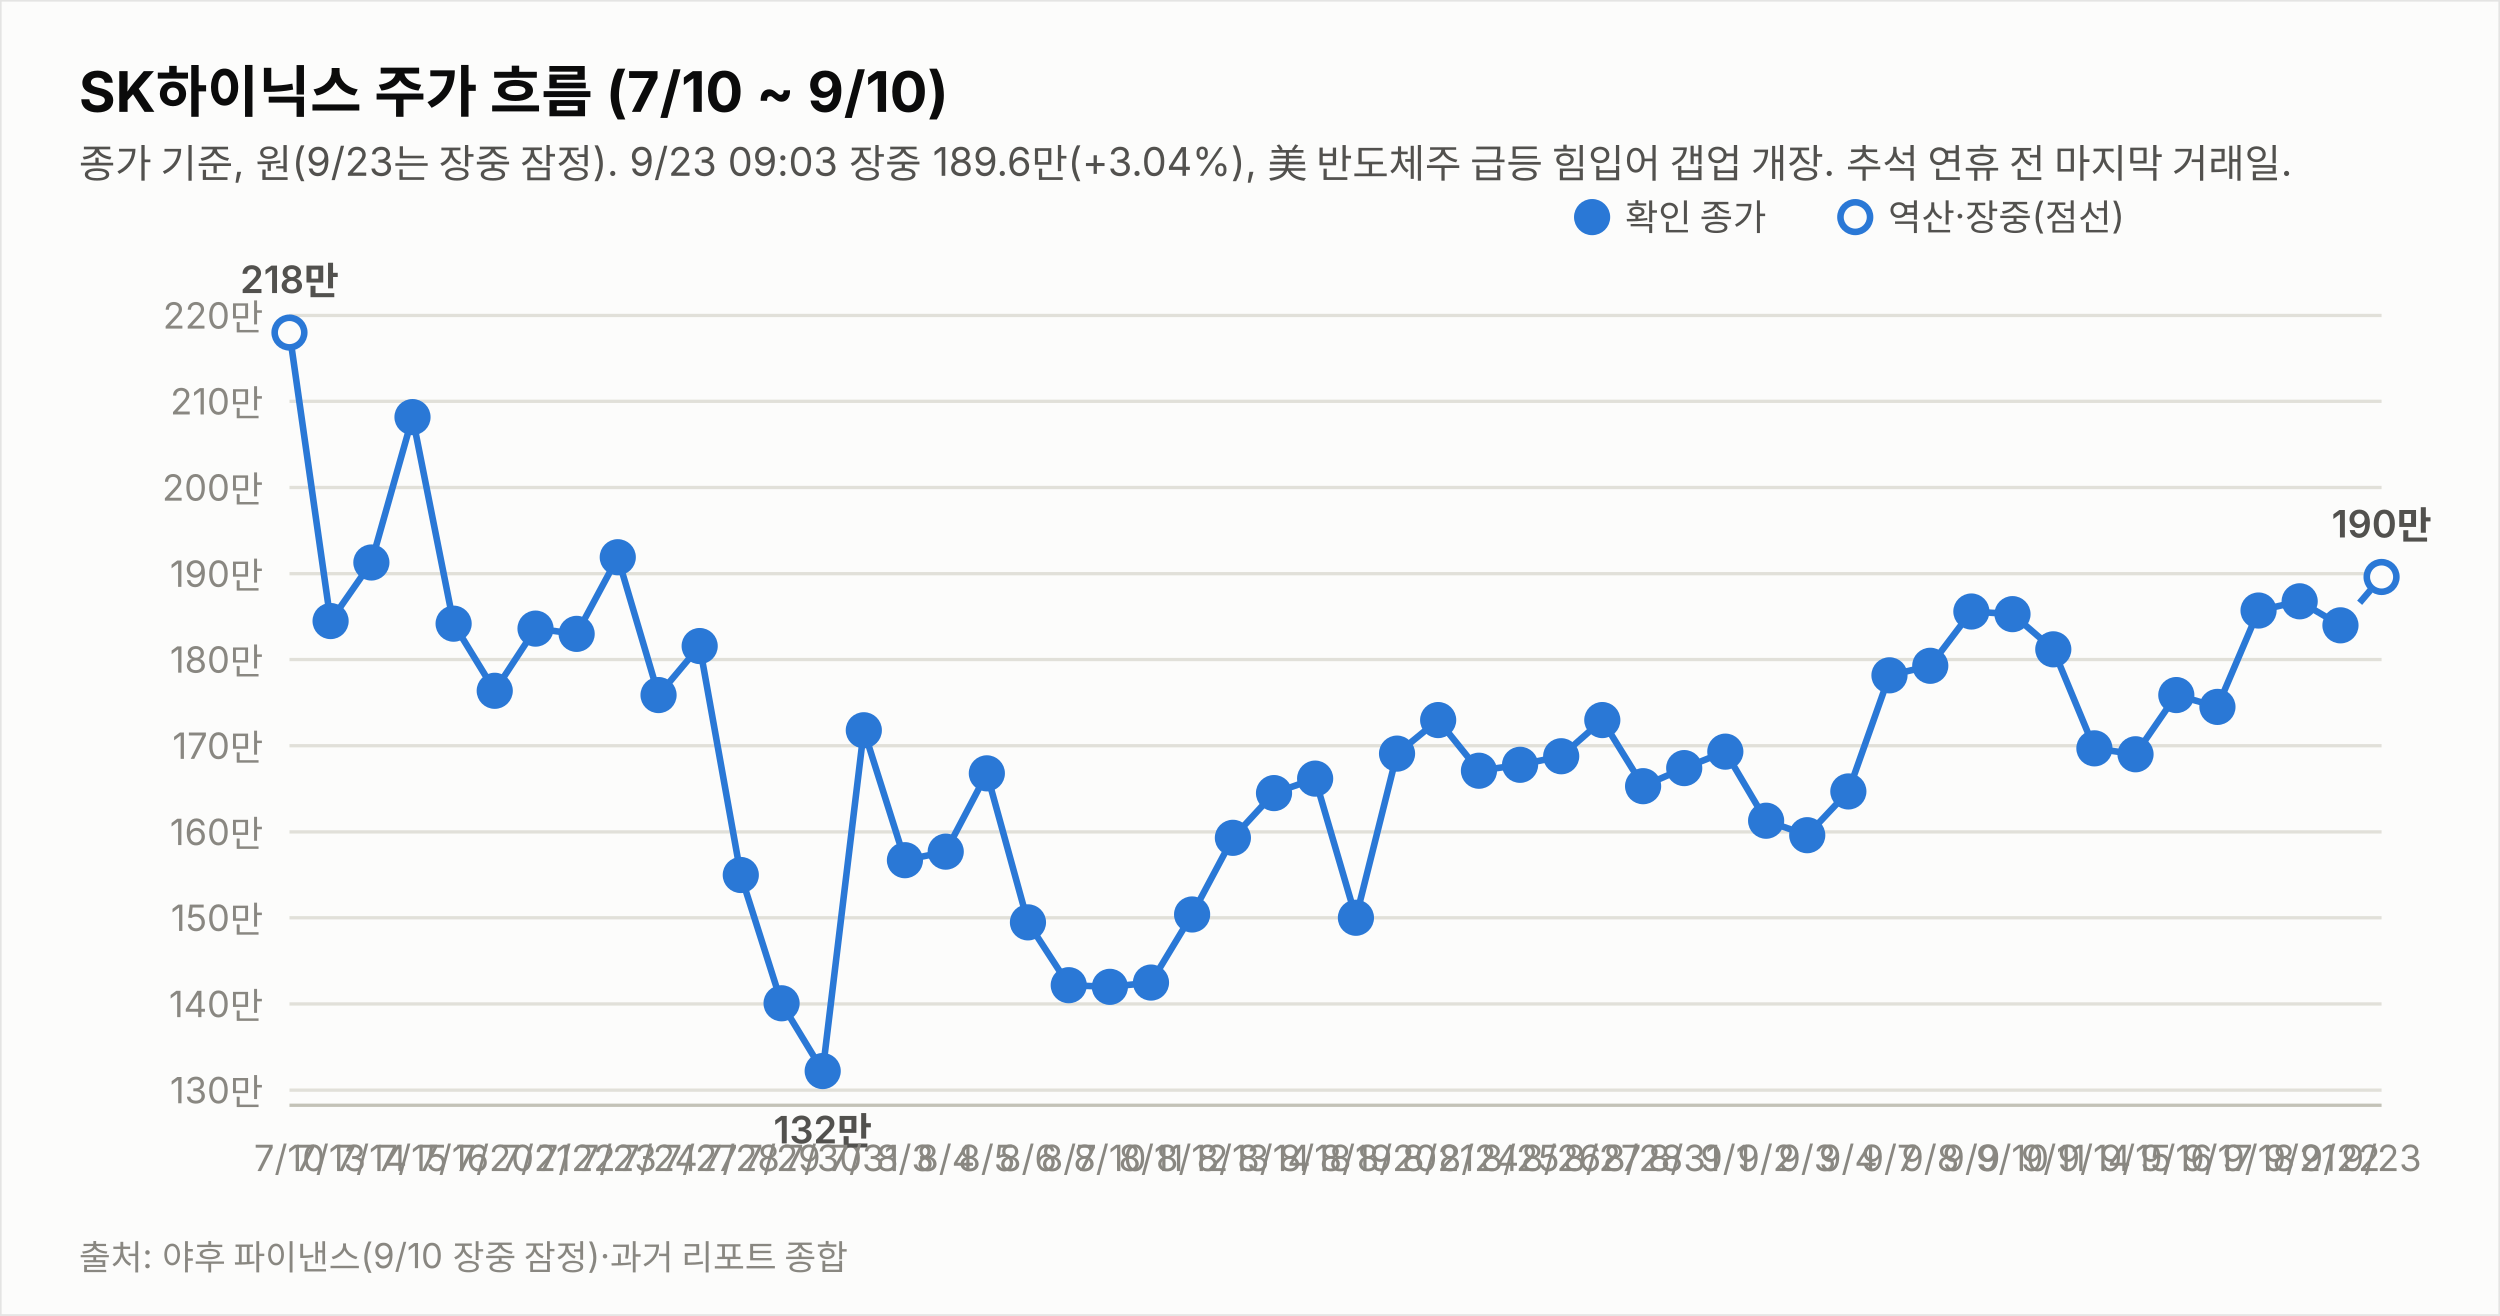
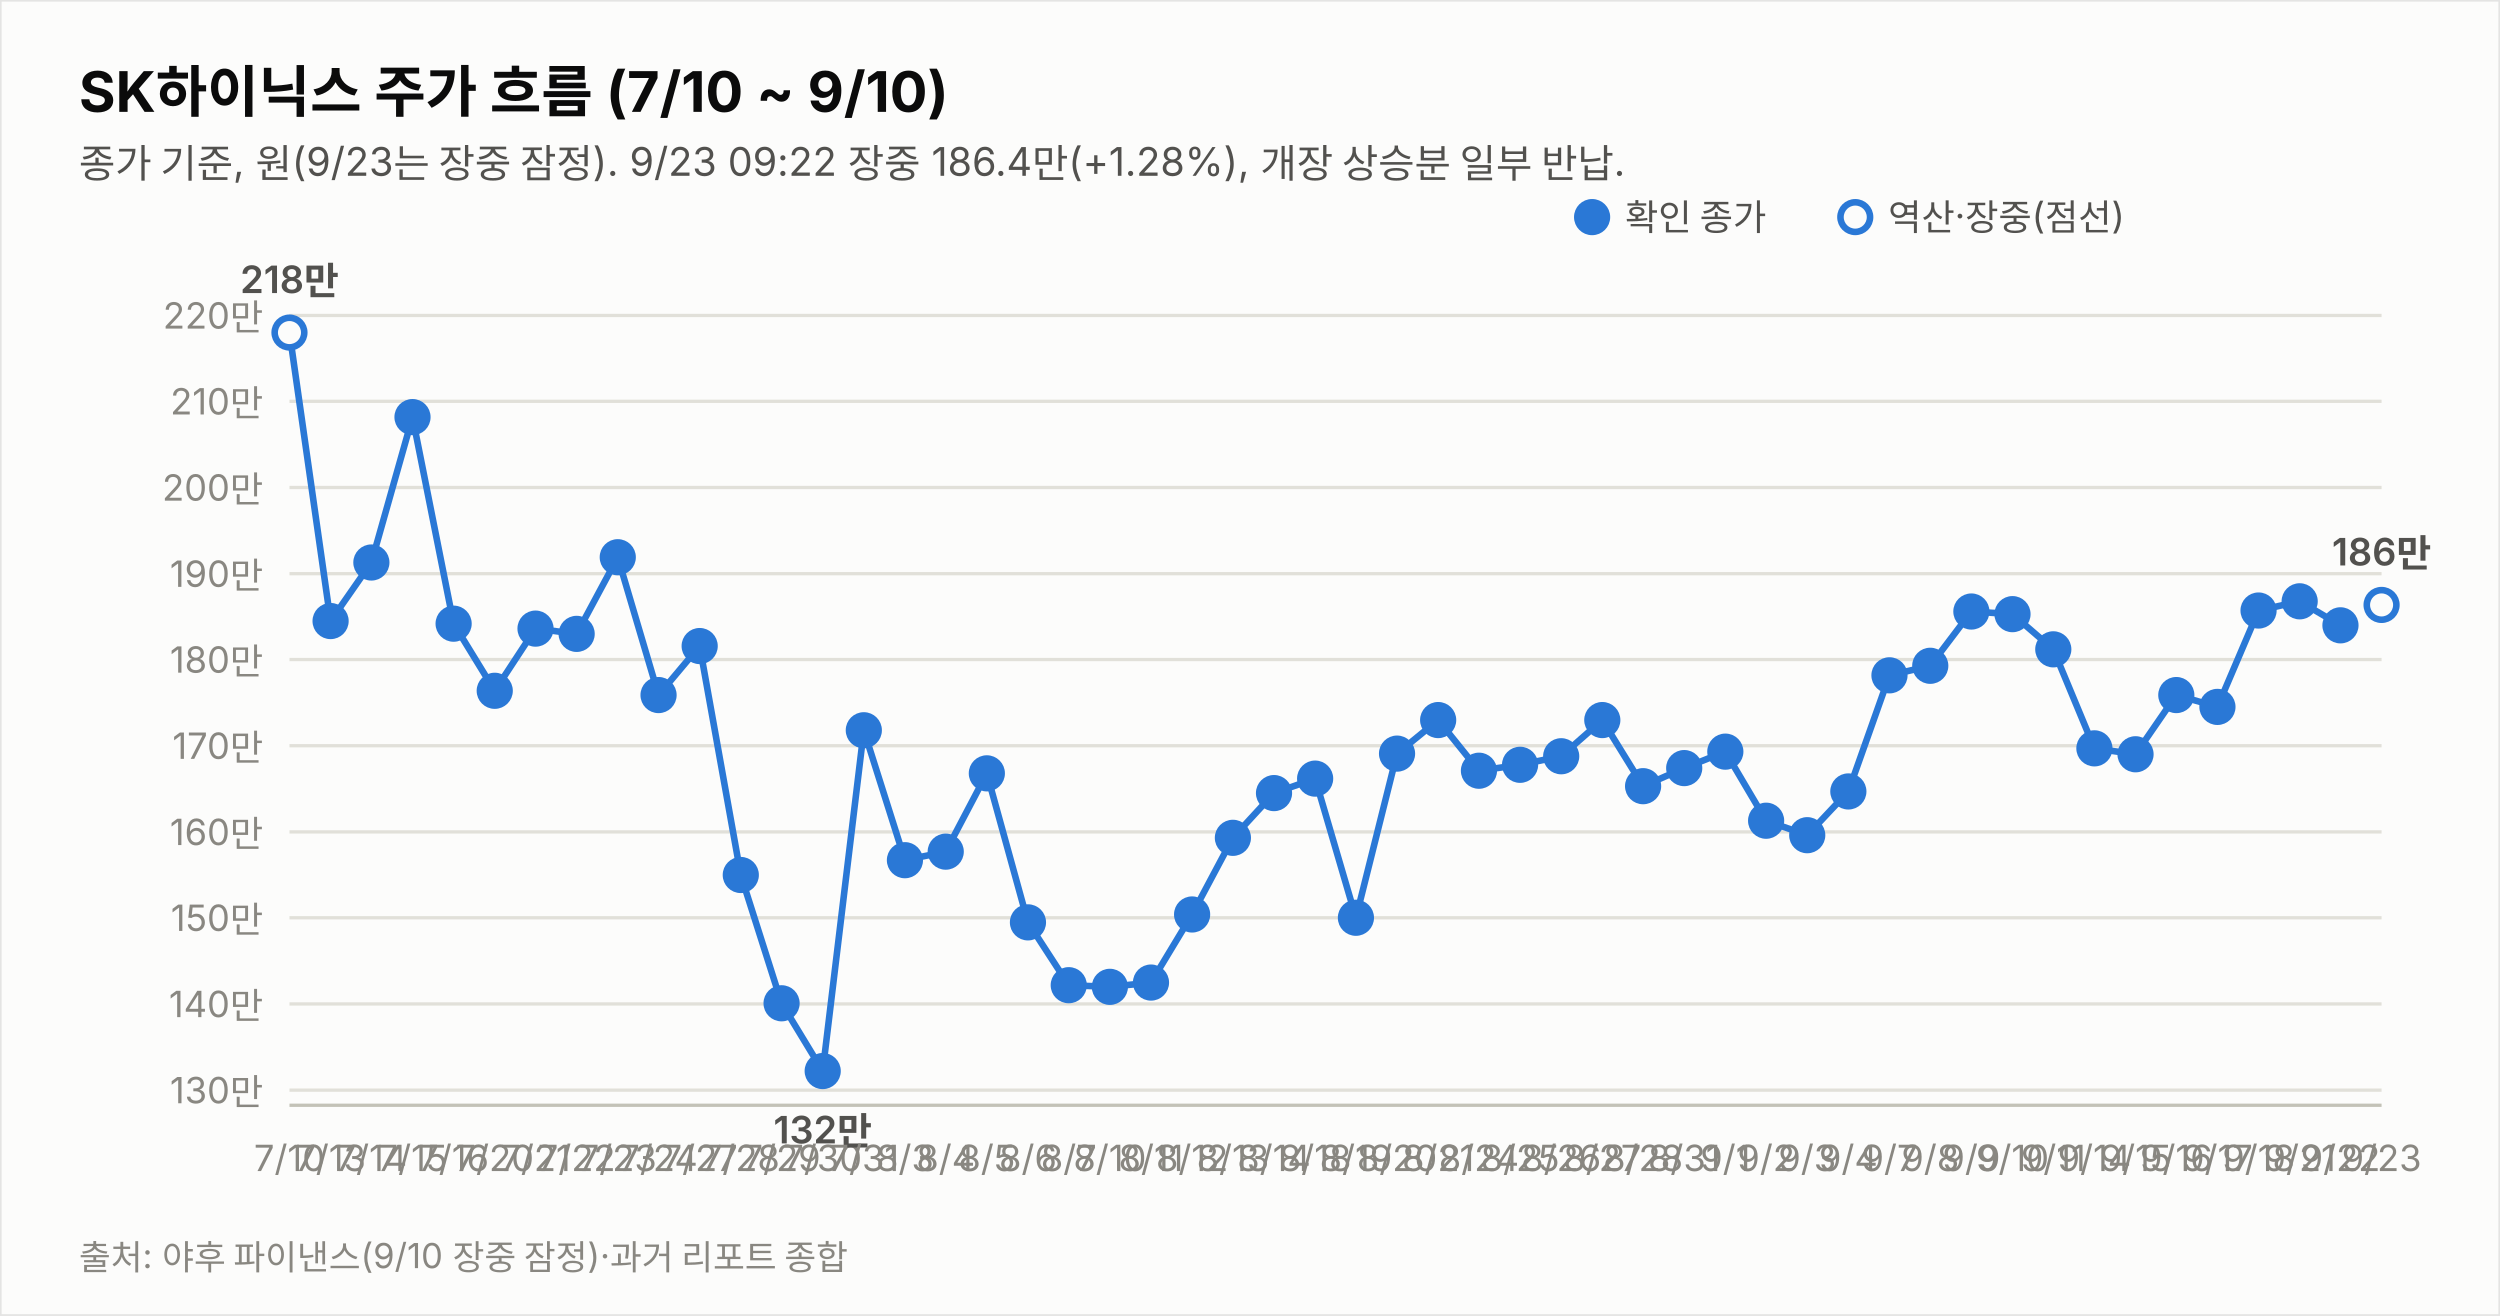
<svg xmlns="http://www.w3.org/2000/svg" width="760" height="400" viewBox="0 0 760 400" font-family="system-ui,-apple-system,&quot;Segoe UI&quot;,&quot;Malgun Gothic&quot;,&quot;Apple SD Gothic Neo&quot;,sans-serif">
  <rect width="760" height="400" fill="#fcfcfb" stroke="rgba(11,11,11,0.10)" />
  <text x="24" y="34" font-size="17" font-weight="700" fill="#0b0b0b">SK하이닉스 주가 흐름 (7/10 ~ 9/10)</text>
-   <text x="24" y="54" font-size="12" fill="#52514e">종가 기준, 원(9/23는 장중 잠정). 9/23 09:03 장중 189.6만(+3.04%), 美 반도체주 급등 힘입어 갭업 개장. 추석 연휴 전 마지막 거래일.</text>
+   <text x="24" y="54" font-size="12" fill="#52514e">종가 기준, 원(9/23는 장중 잠정). 9/23 09:22 장중 186.4만(+1.28%), 개장 상승분 일부 반납.</text>
  <line x1="88" y1="331.4" x2="724" y2="331.4" stroke="#e1e0d9" stroke-width="1" />
  <text x="80" y="335.4" font-size="11" fill="#898781" text-anchor="end" style="font-variant-numeric:tabular-nums">130만</text>
  <line x1="88" y1="305.2" x2="724" y2="305.2" stroke="#e1e0d9" stroke-width="1" />
  <text x="80" y="309.2" font-size="11" fill="#898781" text-anchor="end" style="font-variant-numeric:tabular-nums">140만</text>
  <line x1="88" y1="279.0" x2="724" y2="279.0" stroke="#e1e0d9" stroke-width="1" />
  <text x="80" y="283.0" font-size="11" fill="#898781" text-anchor="end" style="font-variant-numeric:tabular-nums">150만</text>
  <line x1="88" y1="252.9" x2="724" y2="252.9" stroke="#e1e0d9" stroke-width="1" />
  <text x="80" y="256.9" font-size="11" fill="#898781" text-anchor="end" style="font-variant-numeric:tabular-nums">160만</text>
  <line x1="88" y1="226.7" x2="724" y2="226.7" stroke="#e1e0d9" stroke-width="1" />
  <text x="80" y="230.7" font-size="11" fill="#898781" text-anchor="end" style="font-variant-numeric:tabular-nums">170만</text>
  <line x1="88" y1="200.5" x2="724" y2="200.5" stroke="#e1e0d9" stroke-width="1" />
  <text x="80" y="204.5" font-size="11" fill="#898781" text-anchor="end" style="font-variant-numeric:tabular-nums">180만</text>
  <line x1="88" y1="174.4" x2="724" y2="174.4" stroke="#e1e0d9" stroke-width="1" />
  <text x="80" y="178.4" font-size="11" fill="#898781" text-anchor="end" style="font-variant-numeric:tabular-nums">190만</text>
  <line x1="88" y1="148.2" x2="724" y2="148.2" stroke="#e1e0d9" stroke-width="1" />
  <text x="80" y="152.2" font-size="11" fill="#898781" text-anchor="end" style="font-variant-numeric:tabular-nums">200만</text>
  <line x1="88" y1="122.0" x2="724" y2="122.0" stroke="#e1e0d9" stroke-width="1" />
  <text x="80" y="126.0" font-size="11" fill="#898781" text-anchor="end" style="font-variant-numeric:tabular-nums">210만</text>
  <line x1="88" y1="95.9" x2="724" y2="95.9" stroke="#e1e0d9" stroke-width="1" />
  <text x="80" y="99.9" font-size="11" fill="#898781" text-anchor="end" style="font-variant-numeric:tabular-nums">220만</text>
  <line x1="88" y1="336" x2="724" y2="336" stroke="#c3c2b7" stroke-width="1" />
  <path d="M88.0,101.1 L100.5,188.8 L112.9,171.0 L125.4,126.8 L137.9,189.6 L150.4,210.0 L162.8,191.1 L175.3,192.7 L187.8,169.4 L200.2,211.3 L212.7,196.4 L225.2,266.0 L237.6,305.0 L250.1,325.6 L262.6,222.0 L275.1,261.5 L287.5,258.9 L300.0,235.1 L312.5,280.4 L324.9,299.5 L337.4,300.0 L349.9,298.7 L362.4,278.0 L374.8,254.7 L387.3,241.1 L399.8,236.7 L412.2,279.0 L424.7,229.1 L437.2,218.9 L449.6,234.3 L462.1,232.5 L474.6,229.9 L487.1,218.9 L499.5,239.0 L512.0,233.5 L524.5,228.5 L536.9,249.5 L549.4,253.9 L561.9,240.6 L574.4,205.3 L586.8,202.4 L599.3,185.9 L611.8,186.7 L624.2,197.4 L636.7,227.5 L649.2,229.3 L661.6,211.3 L674.1,214.9 L686.6,185.6 L699.1,182.8 L711.5,190.1" fill="none" stroke="#2a78d6" stroke-width="2" />
-   <path d="M711.5,190.1 L724.0,175.4" fill="none" stroke="#2a78d6" stroke-width="2" stroke-dasharray="5 4" />
+   <path d="M711.5,190.1 L724.0,183.9" fill="none" stroke="#2a78d6" stroke-width="2" stroke-dasharray="5 4" />
  <circle cx="88.0" cy="101.1" r="4.5" fill="#fcfcfb" stroke="#2a78d6" stroke-width="2" />
  <text x="88.0" y="356" font-size="11" fill="#898781" text-anchor="middle">7/10</text>
  <text x="88.0" y="89.1" font-size="11.5" font-weight="600" fill="#52514e" text-anchor="middle" style="font-variant-numeric:tabular-nums">218만</text>
  <circle cx="100.5" cy="188.8" r="4.5" fill="#2a78d6" stroke="#2a78d6" stroke-width="2" />
  <text x="100.5" y="356" font-size="11" fill="#898781" text-anchor="middle">7/13</text>
  <circle cx="112.9" cy="171.0" r="4.5" fill="#2a78d6" stroke="#2a78d6" stroke-width="2" />
  <text x="112.9" y="356" font-size="11" fill="#898781" text-anchor="middle">7/14</text>
  <circle cx="125.4" cy="126.8" r="4.5" fill="#2a78d6" stroke="#2a78d6" stroke-width="2" />
  <text x="125.4" y="356" font-size="11" fill="#898781" text-anchor="middle">7/15</text>
  <circle cx="137.9" cy="189.6" r="4.5" fill="#2a78d6" stroke="#2a78d6" stroke-width="2" />
  <text x="137.9" y="356" font-size="11" fill="#898781" text-anchor="middle">7/16</text>
  <circle cx="150.4" cy="210.0" r="4.5" fill="#2a78d6" stroke="#2a78d6" stroke-width="2" />
  <text x="150.4" y="356" font-size="11" fill="#898781" text-anchor="middle">7/20</text>
  <circle cx="162.8" cy="191.1" r="4.5" fill="#2a78d6" stroke="#2a78d6" stroke-width="2" />
  <text x="162.8" y="356" font-size="11" fill="#898781" text-anchor="middle">7/21</text>
  <circle cx="175.3" cy="192.7" r="4.5" fill="#2a78d6" stroke="#2a78d6" stroke-width="2" />
  <text x="175.3" y="356" font-size="11" fill="#898781" text-anchor="middle">7/22</text>
  <circle cx="187.8" cy="169.4" r="4.5" fill="#2a78d6" stroke="#2a78d6" stroke-width="2" />
  <text x="187.8" y="356" font-size="11" fill="#898781" text-anchor="middle">7/23</text>
  <circle cx="200.2" cy="211.3" r="4.5" fill="#2a78d6" stroke="#2a78d6" stroke-width="2" />
  <text x="200.2" y="356" font-size="11" fill="#898781" text-anchor="middle">7/24</text>
  <circle cx="212.7" cy="196.4" r="4.5" fill="#2a78d6" stroke="#2a78d6" stroke-width="2" />
  <text x="212.7" y="356" font-size="11" fill="#898781" text-anchor="middle">7/27</text>
  <circle cx="225.2" cy="266.0" r="4.5" fill="#2a78d6" stroke="#2a78d6" stroke-width="2" />
  <text x="225.2" y="356" font-size="11" fill="#898781" text-anchor="middle">7/28</text>
  <circle cx="237.6" cy="305.0" r="4.5" fill="#2a78d6" stroke="#2a78d6" stroke-width="2" />
  <text x="237.6" y="356" font-size="11" fill="#898781" text-anchor="middle">7/29</text>
  <circle cx="250.1" cy="325.6" r="4.5" fill="#2a78d6" stroke="#2a78d6" stroke-width="2" />
  <text x="250.1" y="356" font-size="11" fill="#898781" text-anchor="middle">7/30</text>
  <text x="250.1" y="347.6" font-size="11.5" font-weight="600" fill="#52514e" text-anchor="middle" style="font-variant-numeric:tabular-nums">132만</text>
  <circle cx="262.6" cy="222.0" r="4.5" fill="#2a78d6" stroke="#2a78d6" stroke-width="2" />
  <text x="262.6" y="356" font-size="11" fill="#898781" text-anchor="middle">7/31</text>
  <circle cx="275.1" cy="261.5" r="4.5" fill="#2a78d6" stroke="#2a78d6" stroke-width="2" />
  <text x="275.1" y="356" font-size="11" fill="#898781" text-anchor="middle">8/3</text>
  <circle cx="287.5" cy="258.9" r="4.5" fill="#2a78d6" stroke="#2a78d6" stroke-width="2" />
  <text x="287.5" y="356" font-size="11" fill="#898781" text-anchor="middle">8/4</text>
  <circle cx="300.0" cy="235.1" r="4.5" fill="#2a78d6" stroke="#2a78d6" stroke-width="2" />
  <text x="300.0" y="356" font-size="11" fill="#898781" text-anchor="middle">8/5</text>
  <circle cx="312.5" cy="280.4" r="4.5" fill="#2a78d6" stroke="#2a78d6" stroke-width="2" />
  <text x="312.5" y="356" font-size="11" fill="#898781" text-anchor="middle">8/6</text>
  <circle cx="324.9" cy="299.5" r="4.5" fill="#2a78d6" stroke="#2a78d6" stroke-width="2" />
  <text x="324.9" y="356" font-size="11" fill="#898781" text-anchor="middle">8/7</text>
  <circle cx="337.4" cy="300.0" r="4.5" fill="#2a78d6" stroke="#2a78d6" stroke-width="2" />
  <text x="337.4" y="356" font-size="11" fill="#898781" text-anchor="middle">8/10</text>
  <circle cx="349.9" cy="298.7" r="4.5" fill="#2a78d6" stroke="#2a78d6" stroke-width="2" />
  <text x="349.9" y="356" font-size="11" fill="#898781" text-anchor="middle">8/11</text>
  <circle cx="362.4" cy="278.0" r="4.5" fill="#2a78d6" stroke="#2a78d6" stroke-width="2" />
  <text x="362.4" y="356" font-size="11" fill="#898781" text-anchor="middle">8/12</text>
  <circle cx="374.8" cy="254.7" r="4.5" fill="#2a78d6" stroke="#2a78d6" stroke-width="2" />
  <text x="374.8" y="356" font-size="11" fill="#898781" text-anchor="middle">8/13</text>
  <circle cx="387.3" cy="241.1" r="4.5" fill="#2a78d6" stroke="#2a78d6" stroke-width="2" />
  <text x="387.3" y="356" font-size="11" fill="#898781" text-anchor="middle">8/14</text>
  <circle cx="399.8" cy="236.7" r="4.5" fill="#2a78d6" stroke="#2a78d6" stroke-width="2" />
  <text x="399.8" y="356" font-size="11" fill="#898781" text-anchor="middle">8/18</text>
  <circle cx="412.2" cy="279.0" r="4.5" fill="#2a78d6" stroke="#2a78d6" stroke-width="2" />
  <text x="412.2" y="356" font-size="11" fill="#898781" text-anchor="middle">8/19</text>
  <circle cx="424.7" cy="229.1" r="4.5" fill="#2a78d6" stroke="#2a78d6" stroke-width="2" />
  <text x="424.7" y="356" font-size="11" fill="#898781" text-anchor="middle">8/20</text>
  <circle cx="437.2" cy="218.9" r="4.5" fill="#2a78d6" stroke="#2a78d6" stroke-width="2" />
  <text x="437.2" y="356" font-size="11" fill="#898781" text-anchor="middle">8/21</text>
  <circle cx="449.6" cy="234.3" r="4.5" fill="#2a78d6" stroke="#2a78d6" stroke-width="2" />
  <text x="449.6" y="356" font-size="11" fill="#898781" text-anchor="middle">8/24</text>
  <circle cx="462.1" cy="232.5" r="4.5" fill="#2a78d6" stroke="#2a78d6" stroke-width="2" />
  <text x="462.1" y="356" font-size="11" fill="#898781" text-anchor="middle">8/25</text>
  <circle cx="474.6" cy="229.9" r="4.5" fill="#2a78d6" stroke="#2a78d6" stroke-width="2" />
  <text x="474.6" y="356" font-size="11" fill="#898781" text-anchor="middle">8/26</text>
  <circle cx="487.1" cy="218.9" r="4.5" fill="#2a78d6" stroke="#2a78d6" stroke-width="2" />
  <text x="487.1" y="356" font-size="11" fill="#898781" text-anchor="middle">8/27</text>
  <circle cx="499.5" cy="239.0" r="4.5" fill="#2a78d6" stroke="#2a78d6" stroke-width="2" />
  <text x="499.5" y="356" font-size="11" fill="#898781" text-anchor="middle">8/28</text>
  <circle cx="512.0" cy="233.5" r="4.5" fill="#2a78d6" stroke="#2a78d6" stroke-width="2" />
  <text x="512.0" y="356" font-size="11" fill="#898781" text-anchor="middle">8/31</text>
  <circle cx="524.5" cy="228.5" r="4.5" fill="#2a78d6" stroke="#2a78d6" stroke-width="2" />
  <text x="524.5" y="356" font-size="11" fill="#898781" text-anchor="middle">9/1</text>
  <circle cx="536.9" cy="249.5" r="4.5" fill="#2a78d6" stroke="#2a78d6" stroke-width="2" />
  <text x="536.9" y="356" font-size="11" fill="#898781" text-anchor="middle">9/2</text>
  <circle cx="549.4" cy="253.9" r="4.5" fill="#2a78d6" stroke="#2a78d6" stroke-width="2" />
  <text x="549.4" y="356" font-size="11" fill="#898781" text-anchor="middle">9/3</text>
  <circle cx="561.9" cy="240.6" r="4.5" fill="#2a78d6" stroke="#2a78d6" stroke-width="2" />
  <text x="561.9" y="356" font-size="11" fill="#898781" text-anchor="middle">9/4</text>
  <circle cx="574.4" cy="205.3" r="4.5" fill="#2a78d6" stroke="#2a78d6" stroke-width="2" />
  <text x="574.4" y="356" font-size="11" fill="#898781" text-anchor="middle">9/7</text>
  <circle cx="586.8" cy="202.4" r="4.5" fill="#2a78d6" stroke="#2a78d6" stroke-width="2" />
  <text x="586.8" y="356" font-size="11" fill="#898781" text-anchor="middle">9/8</text>
  <circle cx="599.3" cy="185.9" r="4.5" fill="#2a78d6" stroke="#2a78d6" stroke-width="2" />
  <text x="599.3" y="356" font-size="11" fill="#898781" text-anchor="middle">9/9</text>
  <circle cx="611.8" cy="186.7" r="4.5" fill="#2a78d6" stroke="#2a78d6" stroke-width="2" />
  <text x="611.8" y="356" font-size="11" fill="#898781" text-anchor="middle">9/10</text>
  <circle cx="624.2" cy="197.4" r="4.5" fill="#2a78d6" stroke="#2a78d6" stroke-width="2" />
  <text x="624.2" y="356" font-size="11" fill="#898781" text-anchor="middle">9/11</text>
  <circle cx="636.7" cy="227.5" r="4.5" fill="#2a78d6" stroke="#2a78d6" stroke-width="2" />
  <text x="636.7" y="356" font-size="11" fill="#898781" text-anchor="middle">9/14</text>
  <circle cx="649.2" cy="229.3" r="4.5" fill="#2a78d6" stroke="#2a78d6" stroke-width="2" />
  <text x="649.2" y="356" font-size="11" fill="#898781" text-anchor="middle">9/15</text>
  <circle cx="661.6" cy="211.3" r="4.5" fill="#2a78d6" stroke="#2a78d6" stroke-width="2" />
  <text x="661.6" y="356" font-size="11" fill="#898781" text-anchor="middle">9/16</text>
  <circle cx="674.1" cy="214.9" r="4.5" fill="#2a78d6" stroke="#2a78d6" stroke-width="2" />
  <text x="674.1" y="356" font-size="11" fill="#898781" text-anchor="middle">9/17</text>
  <circle cx="686.6" cy="185.6" r="4.5" fill="#2a78d6" stroke="#2a78d6" stroke-width="2" />
  <text x="686.6" y="356" font-size="11" fill="#898781" text-anchor="middle">9/18</text>
  <circle cx="699.1" cy="182.8" r="4.5" fill="#2a78d6" stroke="#2a78d6" stroke-width="2" />
  <text x="699.1" y="356" font-size="11" fill="#898781" text-anchor="middle">9/21</text>
  <circle cx="711.5" cy="190.1" r="4.5" fill="#2a78d6" stroke="#2a78d6" stroke-width="2" />
  <text x="711.5" y="356" font-size="11" fill="#898781" text-anchor="middle">9/22</text>
-   <circle cx="724.0" cy="175.4" r="4.5" fill="#fcfcfb" stroke="#2a78d6" stroke-width="2" />
+   <circle cx="724.0" cy="183.9" r="4.5" fill="#fcfcfb" stroke="#2a78d6" stroke-width="2" />
  <text x="724.0" y="356" font-size="11" fill="#898781" text-anchor="middle">9/23</text>
-   <text x="724.0" y="163.4" font-size="11.5" font-weight="600" fill="#52514e" text-anchor="middle" style="font-variant-numeric:tabular-nums">190만</text>
+   <text x="724.0" y="171.9" font-size="11.5" font-weight="600" fill="#52514e" text-anchor="middle" style="font-variant-numeric:tabular-nums">186만</text>
  <circle cx="484" cy="66" r="4.5" fill="#2a78d6" stroke="#2a78d6" stroke-width="2" />
  <text x="494" y="70" font-size="11" fill="#52514e">확인 종가</text>
  <circle cx="564" cy="66" r="4.5" fill="#fcfcfb" stroke="#2a78d6" stroke-width="2" />
  <text x="574" y="70" font-size="11" fill="#52514e">역산·장중(점선)</text>
  <text x="24" y="386" font-size="10.5" fill="#898781">출처: 야후 파이낸스(9/10 장중 잠정)·과거 리포트 종합</text>
</svg>
